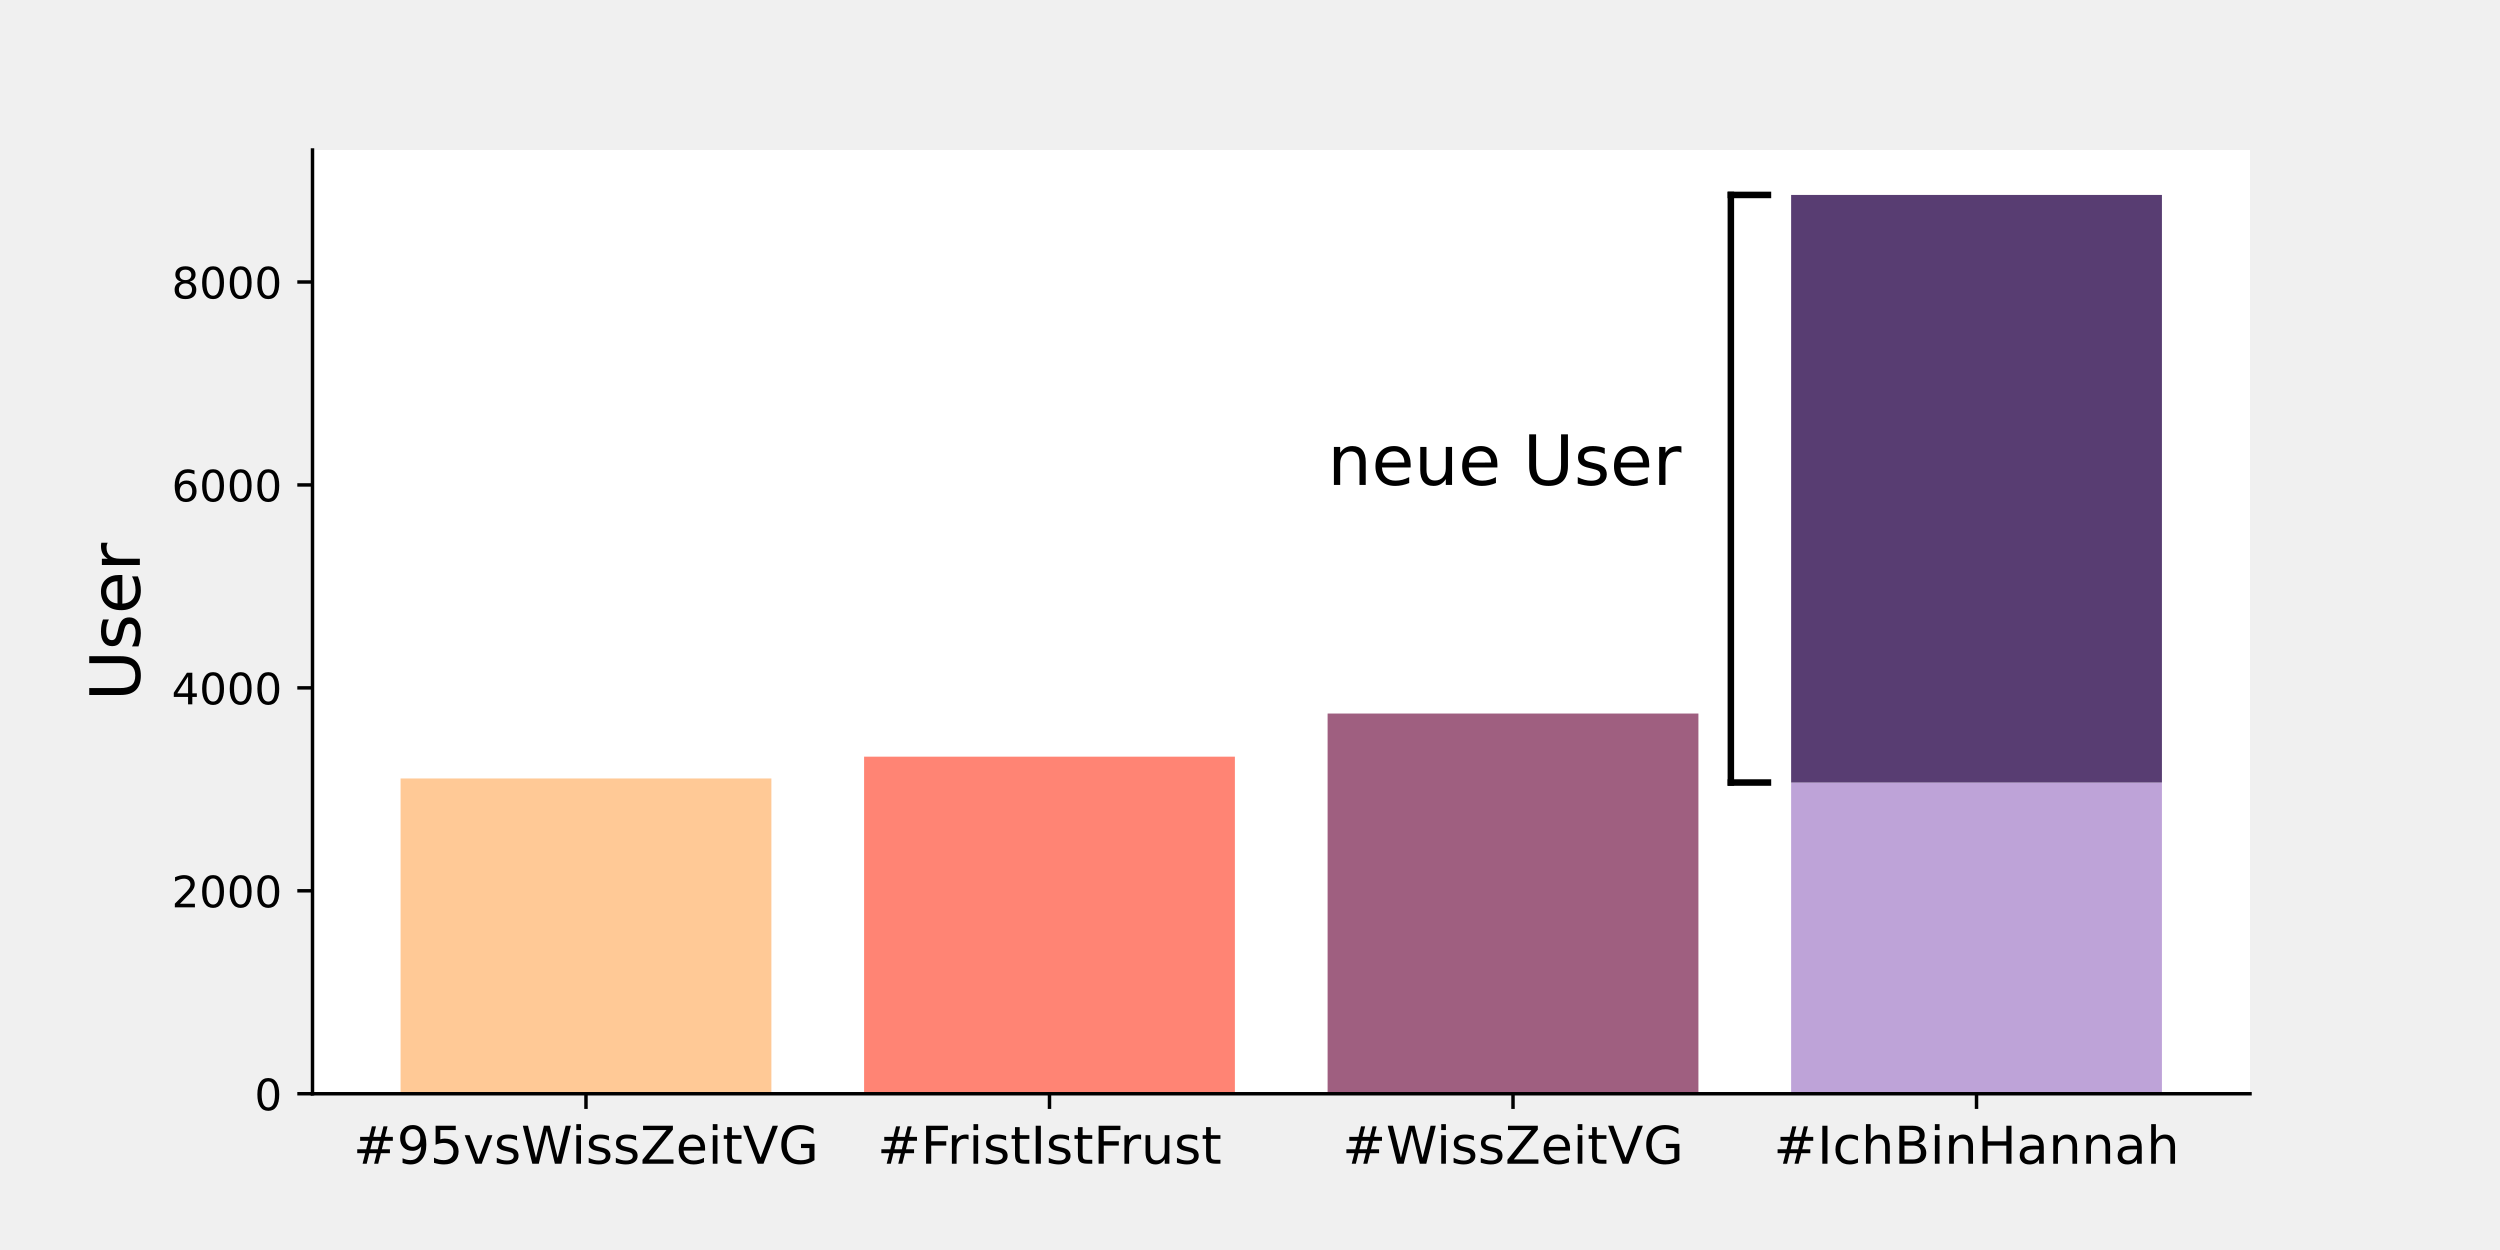
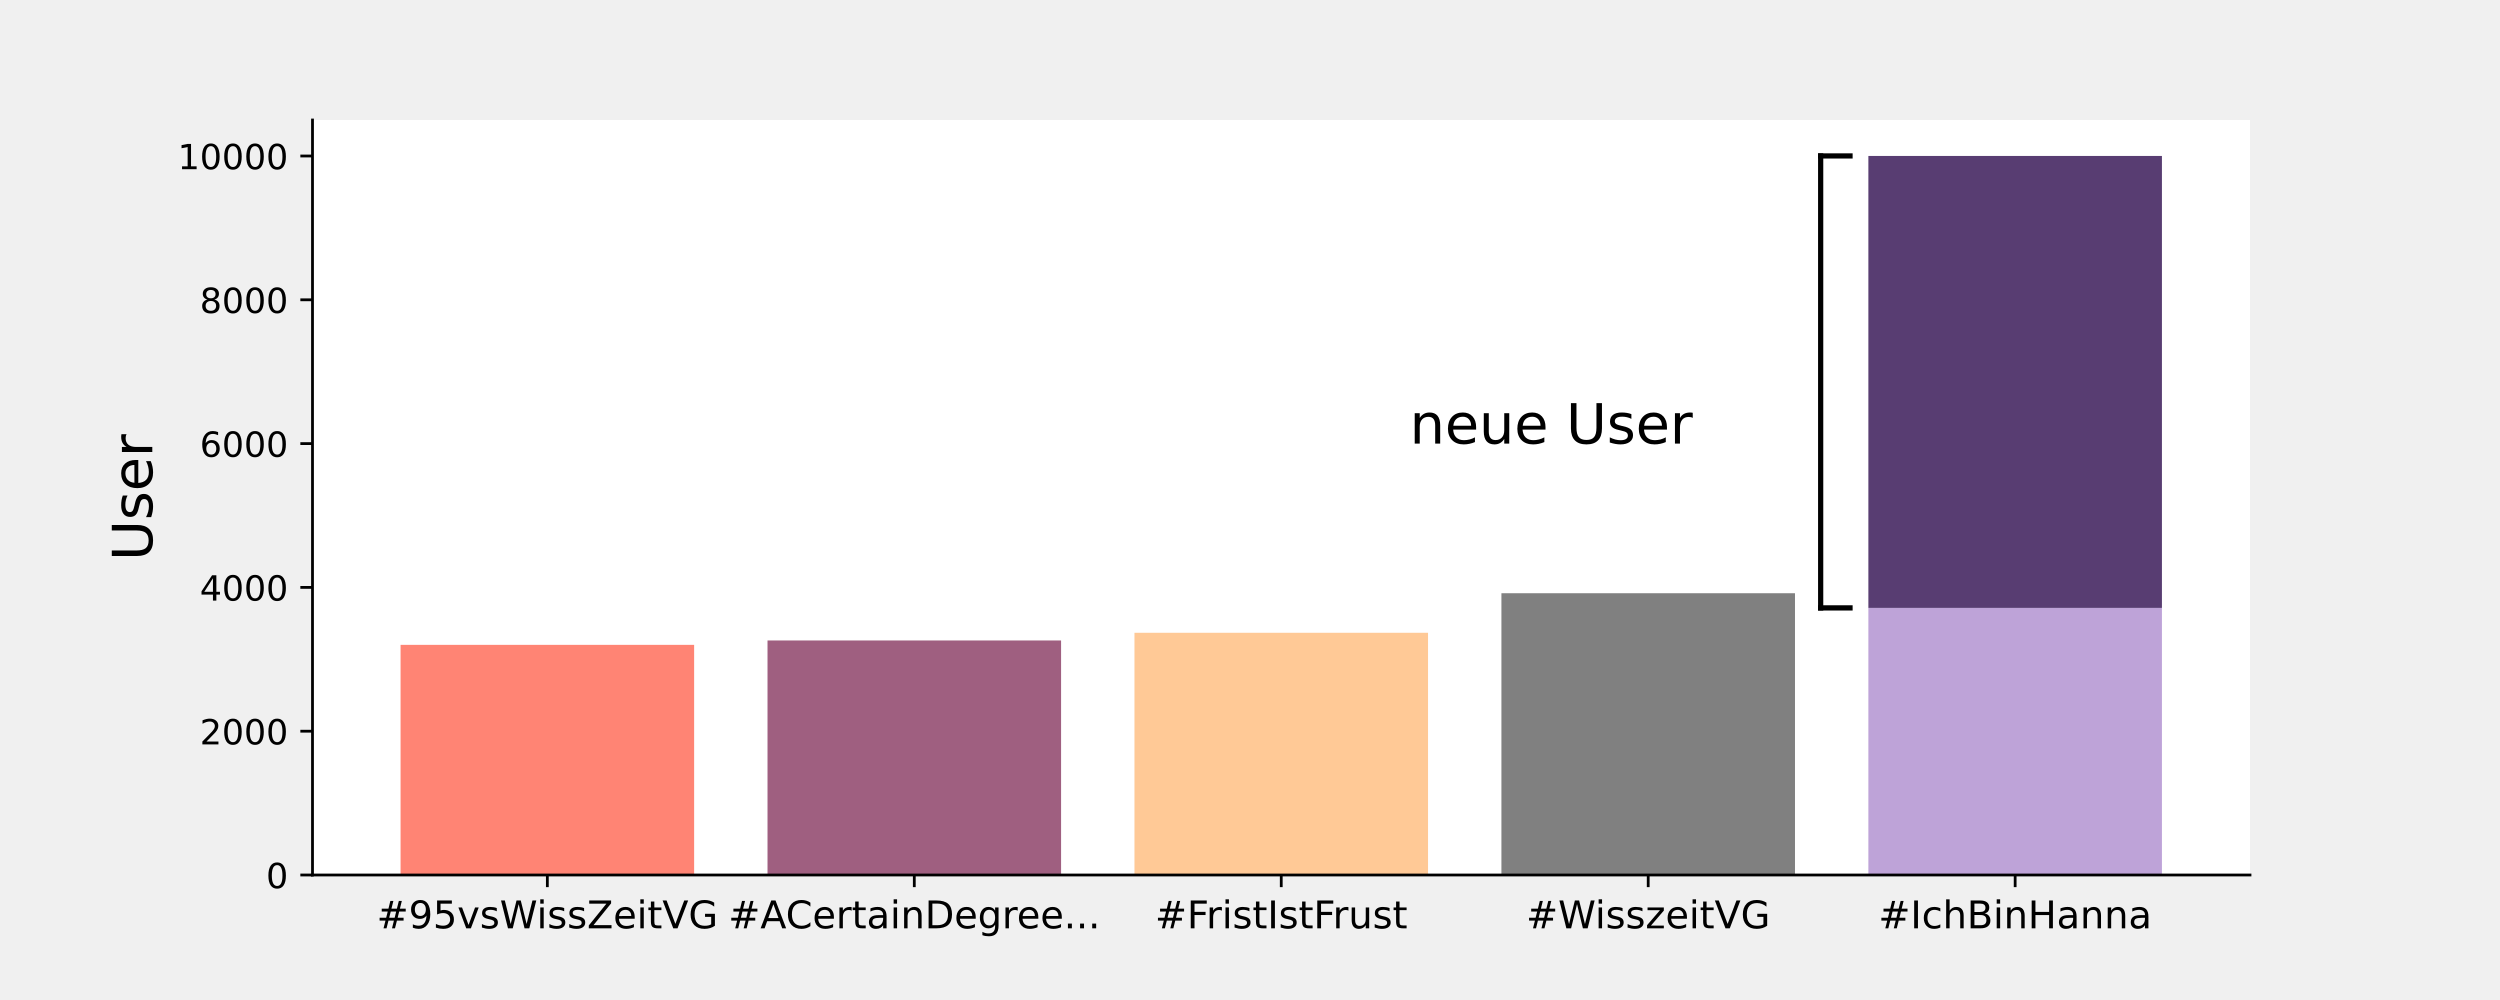
- <svg xmlns="http://www.w3.org/2000/svg" xmlns:xlink="http://www.w3.org/1999/xlink" height="288pt" version="1.1" viewBox="0 0 576 288" width="576pt">
+ <svg xmlns="http://www.w3.org/2000/svg" xmlns:xlink="http://www.w3.org/1999/xlink" height="288pt" version="1.1" viewBox="0 0 720 288" width="720pt">
  <defs>
    <style type="text/css">*{stroke-linecap:butt;stroke-linejoin:round;}</style>
  </defs>
  <g id="figure_1">
    <g id="patch_1">
-       <path d="M 0 288  L 576 288  L 576 0  L 0 0  z " style="fill:none;" />
+       <path d="M 0 288  L 720 288  L 720 0  L 0 0  z " style="fill:none;" />
    </g>
    <g id="axes_1">
      <g id="patch_2">
-         <path d="M 72 252  L 518.4 252  L 518.4 34.56  L 72 34.56  z " style="fill:#ffffff;" />
+         <path d="M 90 252  L 648 252  L 648 34.56  L 90 34.56  z " style="fill:#ffffff;" />
      </g>
      <g id="patch_3">
-         <path clip-path="url(#pfe531ba445)" d="M 92.291 252  L 177.726 252  L 177.726 252  L 92.291 252  z " style="fill:#ffc996;" />
+         <path clip-path="url(#pd48470dc8a)" d="M 115.364 252  L 199.909 252  L 199.909 252  L 115.364 252  z " style="fill:#ff8474;" />
      </g>
      <g id="patch_4">
-         <path clip-path="url(#pfe531ba445)" d="M 199.085 252  L 284.521 252  L 284.521 252  L 199.085 252  z " style="fill:#ff8474;" />
+         <path clip-path="url(#pd48470dc8a)" d="M 221.045 252  L 305.591 252  L 305.591 252  L 221.045 252  z " style="fill:#9f5f80;" />
      </g>
      <g id="patch_5">
-         <path clip-path="url(#pfe531ba445)" d="M 305.879 252  L 391.315 252  L 391.315 252  L 305.879 252  z " style="fill:#9f5f80;" />
+         <path clip-path="url(#pd48470dc8a)" d="M 326.727 252  L 411.273 252  L 411.273 252  L 326.727 252  z " style="fill:#ffc996;" />
      </g>
      <g id="patch_6">
-         <path clip-path="url(#pfe531ba445)" d="M 412.674 252  L 498.109 252  L 498.109 180.298  L 412.674 180.298  z " style="fill:#bea3d8;" />
+         <path clip-path="url(#pd48470dc8a)" d="M 432.409 252  L 516.955 252  L 516.955 252  L 432.409 252  z " style="fill:#808080;" />
      </g>
      <g id="patch_7">
-         <path clip-path="url(#pfe531ba445)" d="M 92.291 252  L 177.726 252  L 177.726 179.363  L 92.291 179.363  z " style="fill:#ffc996;" />
+         <path clip-path="url(#pd48470dc8a)" d="M 538.091 252  L 622.636 252  L 622.636 175.075  L 538.091 175.075  z " style="fill:#bea3d8;" />
      </g>
      <g id="patch_8">
-         <path clip-path="url(#pfe531ba445)" d="M 199.085 252  L 284.521 252  L 284.521 174.337  L 199.085 174.337  z " style="fill:#ff8474;" />
+         <path clip-path="url(#pd48470dc8a)" d="M 115.364 252  L 199.909 252  L 199.909 185.718  L 115.364 185.718  z " style="fill:#ff8474;" />
      </g>
      <g id="patch_9">
-         <path clip-path="url(#pfe531ba445)" d="M 305.879 252  L 391.315 252  L 391.315 164.401  L 305.879 164.401  z " style="fill:#9f5f80;" />
+         <path clip-path="url(#pd48470dc8a)" d="M 221.045 252  L 305.591 252  L 305.591 184.455  L 221.045 184.455  z " style="fill:#9f5f80;" />
      </g>
      <g id="patch_10">
-         <path clip-path="url(#pfe531ba445)" d="M 412.674 180.298  L 498.109 180.298  L 498.109 44.914  L 412.674 44.914  z " style="fill:#583d72;" />
+         <path clip-path="url(#pd48470dc8a)" d="M 326.727 252  L 411.273 252  L 411.273 182.24  L 326.727 182.24  z " style="fill:#ffc996;" />
+       </g>
+       <g id="patch_11">
+         <path clip-path="url(#pd48470dc8a)" d="M 432.409 252  L 516.955 252  L 516.955 170.851  L 432.409 170.851  z " style="fill:#808080;" />
+       </g>
+       <g id="patch_12">
+         <path clip-path="url(#pd48470dc8a)" d="M 538.091 175.075  L 622.636 175.075  L 622.636 44.914  L 538.091 44.914  z " style="fill:#583d72;" />
      </g>
      <g id="matplotlib.axis_1">
        <g id="xtick_1">
          <g id="line2d_1">
            <defs>
-               <path d="M 0 0  L 0 3.5  " id="me9c0b4d1b6" style="stroke:#000000;stroke-width:0.8;" />
+               <path d="M 0 0  L 0 3.5  " id="m99809f319a" style="stroke:#000000;stroke-width:0.8;" />
            </defs>
            <g>
-               <use style="stroke:#000000;stroke-width:0.8;" x="135.009" xlink:href="#me9c0b4d1b6" y="252" />
+               <use style="stroke:#000000;stroke-width:0.8;" x="157.636" xlink:href="#m99809f319a" y="252" />
            </g>
          </g>
          <g id="text_1">
-             <g transform="translate(81.37892 268.1181)scale(0.12 -0.12)">
+             <g transform="translate(108.4758 267.3583)scale(0.11 -0.11)">
              <defs>
                <path d="M 51.125 44  L 36.922 44  L 32.812 27.688  L 47.125 27.688  z M 43.797 71.781  L 38.719 51.516  L 52.984 51.516  L 58.109 71.781  L 65.922 71.781  L 60.891 51.516  L 76.125 51.516  L 76.125 44  L 58.984 44  L 54.984 27.688  L 70.516 27.688  L 70.516 20.219  L 53.078 20.219  L 48 0  L 40.188 0  L 45.219 20.219  L 30.906 20.219  L 25.875 0  L 18.016 0  L 23.094 20.219  L 7.719 20.219  L 7.719 27.688  L 24.906 27.688  L 29 44  L 13.281 44  L 13.281 51.516  L 30.906 51.516  L 35.891 71.781  z " id="DejaVuSans-35" />
                <path d="M 10.984 1.516  L 10.984 10.5  Q 14.703 8.734 18.5 7.812  Q 22.312 6.891 25.984 6.891  Q 35.75 6.891 40.891 13.453  Q 46.047 20.016 46.781 33.406  Q 43.953 29.203 39.594 26.953  Q 35.25 24.703 29.984 24.703  Q 19.047 24.703 12.672 31.312  Q 6.297 37.938 6.297 49.422  Q 6.297 60.641 12.938 67.422  Q 19.578 74.219 30.609 74.219  Q 43.266 74.219 49.922 64.516  Q 56.594 54.828 56.594 36.375  Q 56.594 19.141 48.406 8.859  Q 40.234 -1.422 26.422 -1.422  Q 22.703 -1.422 18.891 -0.688  Q 15.094 0.047 10.984 1.516  z M 30.609 32.422  Q 37.25 32.422 41.125 36.953  Q 45.016 41.5 45.016 49.422  Q 45.016 57.281 41.125 61.844  Q 37.25 66.406 30.609 66.406  Q 23.969 66.406 20.094 61.844  Q 16.219 57.281 16.219 49.422  Q 16.219 41.5 20.094 36.953  Q 23.969 32.422 30.609 32.422  z " id="DejaVuSans-57" />
                <path d="M 10.797 72.906  L 49.516 72.906  L 49.516 64.594  L 19.828 64.594  L 19.828 46.734  Q 21.969 47.469 24.109 47.828  Q 26.266 48.188 28.422 48.188  Q 40.625 48.188 47.75 41.5  Q 54.891 34.812 54.891 23.391  Q 54.891 11.625 47.562 5.094  Q 40.234 -1.422 26.906 -1.422  Q 22.312 -1.422 17.547 -0.641  Q 12.797 0.141 7.719 1.703  L 7.719 11.625  Q 12.109 9.234 16.797 8.062  Q 21.484 6.891 26.703 6.891  Q 35.156 6.891 40.078 11.328  Q 45.016 15.766 45.016 23.391  Q 45.016 31 40.078 35.438  Q 35.156 39.891 26.703 39.891  Q 22.75 39.891 18.812 39.016  Q 14.891 38.141 10.797 36.281  z " id="DejaVuSans-53" />
                <path d="M 2.984 54.688  L 12.5 54.688  L 29.594 8.797  L 46.688 54.688  L 56.203 54.688  L 35.688 0  L 23.484 0  z " id="DejaVuSans-118" />
                <path d="M 44.281 53.078  L 44.281 44.578  Q 40.484 46.531 36.375 47.5  Q 32.281 48.484 27.875 48.484  Q 21.188 48.484 17.844 46.438  Q 14.5 44.391 14.5 40.281  Q 14.5 37.156 16.891 35.375  Q 19.281 33.594 26.516 31.984  L 29.594 31.297  Q 39.156 29.25 43.188 25.516  Q 47.219 21.781 47.219 15.094  Q 47.219 7.469 41.188 3.016  Q 35.156 -1.422 24.609 -1.422  Q 20.219 -1.422 15.453 -0.562  Q 10.688 0.297 5.422 2  L 5.422 11.281  Q 10.406 8.688 15.234 7.391  Q 20.062 6.109 24.812 6.109  Q 31.156 6.109 34.562 8.281  Q 37.984 10.453 37.984 14.406  Q 37.984 18.062 35.516 20.016  Q 33.062 21.969 24.703 23.781  L 21.578 24.516  Q 13.234 26.266 9.516 29.906  Q 5.812 33.547 5.812 39.891  Q 5.812 47.609 11.281 51.797  Q 16.75 56 26.812 56  Q 31.781 56 36.172 55.266  Q 40.578 54.547 44.281 53.078  z " id="DejaVuSans-115" />
                <path d="M 3.328 72.906  L 13.281 72.906  L 28.609 11.281  L 43.891 72.906  L 54.984 72.906  L 70.312 11.281  L 85.594 72.906  L 95.609 72.906  L 77.297 0  L 64.891 0  L 49.516 63.281  L 33.984 0  L 21.578 0  z " id="DejaVuSans-87" />
                <path d="M 9.422 54.688  L 18.406 54.688  L 18.406 0  L 9.422 0  z M 9.422 75.984  L 18.406 75.984  L 18.406 64.594  L 9.422 64.594  z " id="DejaVuSans-105" />
                <path d="M 5.609 72.906  L 62.891 72.906  L 62.891 65.375  L 16.797 8.297  L 64.016 8.297  L 64.016 0  L 4.5 0  L 4.5 7.516  L 50.594 64.594  L 5.609 64.594  z " id="DejaVuSans-90" />
                <path d="M 56.203 29.594  L 56.203 25.203  L 14.891 25.203  Q 15.484 15.922 20.484 11.062  Q 25.484 6.203 34.422 6.203  Q 39.594 6.203 44.453 7.469  Q 49.312 8.734 54.109 11.281  L 54.109 2.781  Q 49.266 0.734 44.188 -0.344  Q 39.109 -1.422 33.891 -1.422  Q 20.797 -1.422 13.156 6.188  Q 5.516 13.812 5.516 26.812  Q 5.516 40.234 12.766 48.109  Q 20.016 56 32.328 56  Q 43.359 56 49.781 48.891  Q 56.203 41.797 56.203 29.594  z M 47.219 32.234  Q 47.125 39.594 43.094 43.984  Q 39.062 48.391 32.422 48.391  Q 24.906 48.391 20.391 44.141  Q 15.875 39.891 15.188 32.172  z " id="DejaVuSans-101" />
                <path d="M 18.312 70.219  L 18.312 54.688  L 36.812 54.688  L 36.812 47.703  L 18.312 47.703  L 18.312 18.016  Q 18.312 11.328 20.141 9.422  Q 21.969 7.516 27.594 7.516  L 36.812 7.516  L 36.812 0  L 27.594 0  Q 17.188 0 13.234 3.875  Q 9.281 7.766 9.281 18.016  L 9.281 47.703  L 2.688 47.703  L 2.688 54.688  L 9.281 54.688  L 9.281 70.219  z " id="DejaVuSans-116" />
                <path d="M 28.609 0  L 0.781 72.906  L 11.078 72.906  L 34.188 11.531  L 57.328 72.906  L 67.578 72.906  L 39.797 0  z " id="DejaVuSans-86" />
                <path d="M 59.516 10.406  L 59.516 29.984  L 43.406 29.984  L 43.406 38.094  L 69.281 38.094  L 69.281 6.781  Q 63.578 2.734 56.688 0.656  Q 49.812 -1.422 42 -1.422  Q 24.906 -1.422 15.25 8.562  Q 5.609 18.562 5.609 36.375  Q 5.609 54.25 15.25 64.234  Q 24.906 74.219 42 74.219  Q 49.125 74.219 55.547 72.453  Q 61.969 70.703 67.391 67.281  L 67.391 56.781  Q 61.922 61.422 55.766 63.766  Q 49.609 66.109 42.828 66.109  Q 29.438 66.109 22.719 58.641  Q 16.016 51.172 16.016 36.375  Q 16.016 21.625 22.719 14.156  Q 29.438 6.688 42.828 6.688  Q 48.047 6.688 52.141 7.594  Q 56.25 8.5 59.516 10.406  z " id="DejaVuSans-71" />
              </defs>
              <use xlink:href="#DejaVuSans-35" />
              <use x="83.789" xlink:href="#DejaVuSans-57" />
              <use x="147.412" xlink:href="#DejaVuSans-53" />
              <use x="211.035" xlink:href="#DejaVuSans-118" />
              <use x="270.215" xlink:href="#DejaVuSans-115" />
              <use x="322.314" xlink:href="#DejaVuSans-87" />
              <use x="418.941" xlink:href="#DejaVuSans-105" />
              <use x="446.725" xlink:href="#DejaVuSans-115" />
              <use x="498.824" xlink:href="#DejaVuSans-115" />
              <use x="550.924" xlink:href="#DejaVuSans-90" />
              <use x="619.43" xlink:href="#DejaVuSans-101" />
              <use x="680.953" xlink:href="#DejaVuSans-105" />
              <use x="708.736" xlink:href="#DejaVuSans-116" />
              <use x="747.945" xlink:href="#DejaVuSans-86" />
              <use x="816.354" xlink:href="#DejaVuSans-71" />
            </g>
          </g>
        </g>
        <g id="xtick_2">
          <g id="line2d_2">
            <g>
-               <use style="stroke:#000000;stroke-width:0.8;" x="241.803" xlink:href="#me9c0b4d1b6" y="252" />
+               <use style="stroke:#000000;stroke-width:0.8;" x="263.318" xlink:href="#m99809f319a" y="252" />
            </g>
          </g>
          <g id="text_2">
-             <g transform="translate(202.1372 268.1181)scale(0.12 -0.12)">
+             <g transform="translate(209.7568 267.3583)scale(0.11 -0.11)">
+               <defs>
+                 <path d="M 34.188 63.188  L 20.797 26.906  L 47.609 26.906  z M 28.609 72.906  L 39.797 72.906  L 67.578 0  L 57.328 0  L 50.688 18.703  L 17.828 18.703  L 11.188 0  L 0.781 0  z " id="DejaVuSans-65" />
+                 <path d="M 64.406 67.281  L 64.406 56.891  Q 59.422 61.531 53.781 63.812  Q 48.141 66.109 41.797 66.109  Q 29.297 66.109 22.656 58.469  Q 16.016 50.828 16.016 36.375  Q 16.016 21.969 22.656 14.328  Q 29.297 6.688 41.797 6.688  Q 48.141 6.688 53.781 8.984  Q 59.422 11.281 64.406 15.922  L 64.406 5.609  Q 59.234 2.094 53.438 0.328  Q 47.656 -1.422 41.219 -1.422  Q 24.656 -1.422 15.125 8.703  Q 5.609 18.844 5.609 36.375  Q 5.609 53.953 15.125 64.078  Q 24.656 74.219 41.219 74.219  Q 47.75 74.219 53.531 72.484  Q 59.328 70.75 64.406 67.281  z " id="DejaVuSans-67" />
+                 <path d="M 41.109 46.297  Q 39.594 47.172 37.812 47.578  Q 36.031 48 33.891 48  Q 26.266 48 22.188 43.047  Q 18.109 38.094 18.109 28.812  L 18.109 0  L 9.078 0  L 9.078 54.688  L 18.109 54.688  L 18.109 46.188  Q 20.953 51.172 25.484 53.578  Q 30.031 56 36.531 56  Q 37.453 56 38.578 55.875  Q 39.703 55.766 41.062 55.516  z " id="DejaVuSans-114" />
+                 <path d="M 34.281 27.484  Q 23.391 27.484 19.188 25  Q 14.984 22.516 14.984 16.5  Q 14.984 11.719 18.141 8.906  Q 21.297 6.109 26.703 6.109  Q 34.188 6.109 38.703 11.406  Q 43.219 16.703 43.219 25.484  L 43.219 27.484  z M 52.203 31.203  L 52.203 0  L 43.219 0  L 43.219 8.297  Q 40.141 3.328 35.547 0.953  Q 30.953 -1.422 24.312 -1.422  Q 15.922 -1.422 10.953 3.297  Q 6 8.016 6 15.922  Q 6 25.141 12.172 29.828  Q 18.359 34.516 30.609 34.516  L 43.219 34.516  L 43.219 35.406  Q 43.219 41.609 39.141 45  Q 35.062 48.391 27.688 48.391  Q 23 48.391 18.547 47.266  Q 14.109 46.141 10.016 43.891  L 10.016 52.203  Q 14.938 54.109 19.578 55.047  Q 24.219 56 28.609 56  Q 40.484 56 46.344 49.844  Q 52.203 43.703 52.203 31.203  z " id="DejaVuSans-97" />
+                 <path d="M 54.891 33.016  L 54.891 0  L 45.906 0  L 45.906 32.719  Q 45.906 40.484 42.875 44.328  Q 39.844 48.188 33.797 48.188  Q 26.516 48.188 22.312 43.547  Q 18.109 38.922 18.109 30.906  L 18.109 0  L 9.078 0  L 9.078 54.688  L 18.109 54.688  L 18.109 46.188  Q 21.344 51.125 25.703 53.562  Q 30.078 56 35.797 56  Q 45.219 56 50.047 50.172  Q 54.891 44.344 54.891 33.016  z " id="DejaVuSans-110" />
+                 <path d="M 19.672 64.797  L 19.672 8.109  L 31.594 8.109  Q 46.688 8.109 53.688 14.938  Q 60.688 21.781 60.688 36.531  Q 60.688 51.172 53.688 57.984  Q 46.688 64.797 31.594 64.797  z M 9.812 72.906  L 30.078 72.906  Q 51.266 72.906 61.172 64.094  Q 71.094 55.281 71.094 36.531  Q 71.094 17.672 61.125 8.828  Q 51.172 0 30.078 0  L 9.812 0  z " id="DejaVuSans-68" />
+                 <path d="M 45.406 27.984  Q 45.406 37.75 41.375 43.109  Q 37.359 48.484 30.078 48.484  Q 22.859 48.484 18.828 43.109  Q 14.797 37.75 14.797 27.984  Q 14.797 18.266 18.828 12.891  Q 22.859 7.516 30.078 7.516  Q 37.359 7.516 41.375 12.891  Q 45.406 18.266 45.406 27.984  z M 54.391 6.781  Q 54.391 -7.172 48.188 -13.984  Q 42 -20.797 29.203 -20.797  Q 24.469 -20.797 20.266 -20.094  Q 16.062 -19.391 12.109 -17.922  L 12.109 -9.188  Q 16.062 -11.328 19.922 -12.344  Q 23.781 -13.375 27.781 -13.375  Q 36.625 -13.375 41.016 -8.766  Q 45.406 -4.156 45.406 5.172  L 45.406 9.625  Q 42.625 4.781 38.281 2.391  Q 33.938 0 27.875 0  Q 17.828 0 11.672 7.656  Q 5.516 15.328 5.516 27.984  Q 5.516 40.672 11.672 48.328  Q 17.828 56 27.875 56  Q 33.938 56 38.281 53.609  Q 42.625 51.219 45.406 46.391  L 45.406 54.688  L 54.391 54.688  z " id="DejaVuSans-103" />
+                 <path d="M 10.688 12.406  L 21 12.406  L 21 0  L 10.688 0  z " id="DejaVuSans-46" />
+               </defs>
+               <use xlink:href="#DejaVuSans-35" />
+               <use x="83.789" xlink:href="#DejaVuSans-65" />
+               <use x="150.447" xlink:href="#DejaVuSans-67" />
+               <use x="220.271" xlink:href="#DejaVuSans-101" />
+               <use x="281.795" xlink:href="#DejaVuSans-114" />
+               <use x="322.908" xlink:href="#DejaVuSans-116" />
+               <use x="362.117" xlink:href="#DejaVuSans-97" />
+               <use x="423.396" xlink:href="#DejaVuSans-105" />
+               <use x="451.18" xlink:href="#DejaVuSans-110" />
+               <use x="514.559" xlink:href="#DejaVuSans-68" />
+               <use x="591.561" xlink:href="#DejaVuSans-101" />
+               <use x="653.084" xlink:href="#DejaVuSans-103" />
+               <use x="716.561" xlink:href="#DejaVuSans-114" />
+               <use x="755.424" xlink:href="#DejaVuSans-101" />
+               <use x="816.947" xlink:href="#DejaVuSans-101" />
+               <use x="878.471" xlink:href="#DejaVuSans-46" />
+               <use x="910.258" xlink:href="#DejaVuSans-46" />
+               <use x="942.045" xlink:href="#DejaVuSans-46" />
+             </g>
+           </g>
+         </g>
+         <g id="xtick_3">
+           <g id="line2d_3">
+             <g>
+               <use style="stroke:#000000;stroke-width:0.8;" x="369" xlink:href="#m99809f319a" y="252" />
+             </g>
+           </g>
+           <g id="text_3">
+             <g transform="translate(332.6398 267.3583)scale(0.11 -0.11)">
              <defs>
                <path d="M 9.812 72.906  L 51.703 72.906  L 51.703 64.594  L 19.672 64.594  L 19.672 43.109  L 48.578 43.109  L 48.578 34.812  L 19.672 34.812  L 19.672 0  L 9.812 0  z " id="DejaVuSans-70" />
-                 <path d="M 41.109 46.297  Q 39.594 47.172 37.812 47.578  Q 36.031 48 33.891 48  Q 26.266 48 22.188 43.047  Q 18.109 38.094 18.109 28.812  L 18.109 0  L 9.078 0  L 9.078 54.688  L 18.109 54.688  L 18.109 46.188  Q 20.953 51.172 25.484 53.578  Q 30.031 56 36.531 56  Q 37.453 56 38.578 55.875  Q 39.703 55.766 41.062 55.516  z " id="DejaVuSans-114" />
                <path d="M 9.812 72.906  L 19.672 72.906  L 19.672 0  L 9.812 0  z " id="DejaVuSans-73" />
                <path d="M 8.5 21.578  L 8.5 54.688  L 17.484 54.688  L 17.484 21.922  Q 17.484 14.156 20.5 10.266  Q 23.531 6.391 29.594 6.391  Q 36.859 6.391 41.078 11.031  Q 45.312 15.672 45.312 23.688  L 45.312 54.688  L 54.297 54.688  L 54.297 0  L 45.312 0  L 45.312 8.406  Q 42.047 3.422 37.719 1  Q 33.406 -1.422 27.688 -1.422  Q 18.266 -1.422 13.375 4.438  Q 8.5 10.297 8.5 21.578  z M 31.109 56  z " id="DejaVuSans-117" />
              </defs>
              <use xlink:href="#DejaVuSans-35" />
              <use x="83.789" xlink:href="#DejaVuSans-70" />
              <use x="134.059" xlink:href="#DejaVuSans-114" />
              <use x="175.172" xlink:href="#DejaVuSans-105" />
              <use x="202.955" xlink:href="#DejaVuSans-115" />
              <use x="255.055" xlink:href="#DejaVuSans-116" />
              <use x="294.264" xlink:href="#DejaVuSans-73" />
              <use x="323.756" xlink:href="#DejaVuSans-115" />
              <use x="375.855" xlink:href="#DejaVuSans-116" />
              <use x="415.064" xlink:href="#DejaVuSans-70" />
              <use x="465.334" xlink:href="#DejaVuSans-114" />
              <use x="506.447" xlink:href="#DejaVuSans-117" />
              <use x="569.826" xlink:href="#DejaVuSans-115" />
              <use x="621.926" xlink:href="#DejaVuSans-116" />
            </g>
          </g>
        </g>
-         <g id="xtick_3">
-           <g id="line2d_3">
-             <g>
-               <use style="stroke:#000000;stroke-width:0.8;" x="348.597" xlink:href="#me9c0b4d1b6" y="252" />
-             </g>
-           </g>
-           <g id="text_3">
-             <g transform="translate(309.2793 268.1181)scale(0.12 -0.12)">
+         <g id="xtick_4">
+           <g id="line2d_4">
+             <g>
+               <use style="stroke:#000000;stroke-width:0.8;" x="474.682" xlink:href="#m99809f319a" y="252" />
+             </g>
+           </g>
+           <g id="text_4">
+             <g transform="translate(439.5213 267.3583)scale(0.11 -0.11)">
+               <defs>
+                 <path d="M 5.516 54.688  L 48.188 54.688  L 48.188 46.484  L 14.406 7.172  L 48.188 7.172  L 48.188 0  L 4.297 0  L 4.297 8.203  L 38.094 47.516  L 5.516 47.516  z " id="DejaVuSans-122" />
+               </defs>
              <use xlink:href="#DejaVuSans-35" />
              <use x="83.789" xlink:href="#DejaVuSans-87" />
              <use x="180.416" xlink:href="#DejaVuSans-105" />
              <use x="208.199" xlink:href="#DejaVuSans-115" />
              <use x="260.299" xlink:href="#DejaVuSans-115" />
-               <use x="312.398" xlink:href="#DejaVuSans-90" />
-               <use x="380.904" xlink:href="#DejaVuSans-101" />
-               <use x="442.428" xlink:href="#DejaVuSans-105" />
-               <use x="470.211" xlink:href="#DejaVuSans-116" />
-               <use x="509.42" xlink:href="#DejaVuSans-86" />
-               <use x="577.828" xlink:href="#DejaVuSans-71" />
-             </g>
-           </g>
-         </g>
-         <g id="xtick_4">
-           <g id="line2d_4">
-             <g>
-               <use style="stroke:#000000;stroke-width:0.8;" x="455.391" xlink:href="#me9c0b4d1b6" y="252" />
-             </g>
-           </g>
-           <g id="text_4">
-             <g transform="translate(408.6326 268.1181)scale(0.12 -0.12)">
+               <use x="312.398" xlink:href="#DejaVuSans-122" />
+               <use x="364.889" xlink:href="#DejaVuSans-101" />
+               <use x="426.412" xlink:href="#DejaVuSans-105" />
+               <use x="454.195" xlink:href="#DejaVuSans-116" />
+               <use x="493.404" xlink:href="#DejaVuSans-86" />
+               <use x="561.812" xlink:href="#DejaVuSans-71" />
+             </g>
+           </g>
+         </g>
+         <g id="xtick_5">
+           <g id="line2d_5">
+             <g>
+               <use style="stroke:#000000;stroke-width:0.8;" x="580.364" xlink:href="#m99809f319a" y="252" />
+             </g>
+           </g>
+           <g id="text_5">
+             <g transform="translate(540.9871 267.3583)scale(0.11 -0.11)">
              <defs>
                <path d="M 48.781 52.594  L 48.781 44.188  Q 44.969 46.297 41.141 47.344  Q 37.312 48.391 33.406 48.391  Q 24.656 48.391 19.812 42.844  Q 14.984 37.312 14.984 27.297  Q 14.984 17.281 19.812 11.734  Q 24.656 6.203 33.406 6.203  Q 37.312 6.203 41.141 7.25  Q 44.969 8.297 48.781 10.406  L 48.781 2.094  Q 45.016 0.344 40.984 -0.531  Q 36.969 -1.422 32.422 -1.422  Q 20.062 -1.422 12.781 6.344  Q 5.516 14.109 5.516 27.297  Q 5.516 40.672 12.859 48.328  Q 20.219 56 33.016 56  Q 37.156 56 41.109 55.141  Q 45.062 54.297 48.781 52.594  z " id="DejaVuSans-99" />
                <path d="M 54.891 33.016  L 54.891 0  L 45.906 0  L 45.906 32.719  Q 45.906 40.484 42.875 44.328  Q 39.844 48.188 33.797 48.188  Q 26.516 48.188 22.312 43.547  Q 18.109 38.922 18.109 30.906  L 18.109 0  L 9.078 0  L 9.078 75.984  L 18.109 75.984  L 18.109 46.188  Q 21.344 51.125 25.703 53.562  Q 30.078 56 35.797 56  Q 45.219 56 50.047 50.172  Q 54.891 44.344 54.891 33.016  z " id="DejaVuSans-104" />
                <path d="M 19.672 34.812  L 19.672 8.109  L 35.5 8.109  Q 43.453 8.109 47.281 11.406  Q 51.125 14.703 51.125 21.484  Q 51.125 28.328 47.281 31.562  Q 43.453 34.812 35.5 34.812  z M 19.672 64.797  L 19.672 42.828  L 34.281 42.828  Q 41.5 42.828 45.031 45.531  Q 48.578 48.25 48.578 53.812  Q 48.578 59.328 45.031 62.062  Q 41.5 64.797 34.281 64.797  z M 9.812 72.906  L 35.016 72.906  Q 46.297 72.906 52.391 68.219  Q 58.5 63.531 58.5 54.891  Q 58.5 48.188 55.375 44.234  Q 52.25 40.281 46.188 39.312  Q 53.469 37.75 57.5 32.781  Q 61.531 27.828 61.531 20.406  Q 61.531 10.641 54.891 5.312  Q 48.25 0 35.984 0  L 9.812 0  z " id="DejaVuSans-66" />
-                 <path d="M 54.891 33.016  L 54.891 0  L 45.906 0  L 45.906 32.719  Q 45.906 40.484 42.875 44.328  Q 39.844 48.188 33.797 48.188  Q 26.516 48.188 22.312 43.547  Q 18.109 38.922 18.109 30.906  L 18.109 0  L 9.078 0  L 9.078 54.688  L 18.109 54.688  L 18.109 46.188  Q 21.344 51.125 25.703 53.562  Q 30.078 56 35.797 56  Q 45.219 56 50.047 50.172  Q 54.891 44.344 54.891 33.016  z " id="DejaVuSans-110" />
                <path d="M 9.812 72.906  L 19.672 72.906  L 19.672 43.016  L 55.516 43.016  L 55.516 72.906  L 65.375 72.906  L 65.375 0  L 55.516 0  L 55.516 34.719  L 19.672 34.719  L 19.672 0  L 9.812 0  z " id="DejaVuSans-72" />
-                 <path d="M 34.281 27.484  Q 23.391 27.484 19.188 25  Q 14.984 22.516 14.984 16.5  Q 14.984 11.719 18.141 8.906  Q 21.297 6.109 26.703 6.109  Q 34.188 6.109 38.703 11.406  Q 43.219 16.703 43.219 25.484  L 43.219 27.484  z M 52.203 31.203  L 52.203 0  L 43.219 0  L 43.219 8.297  Q 40.141 3.328 35.547 0.953  Q 30.953 -1.422 24.312 -1.422  Q 15.922 -1.422 10.953 3.297  Q 6 8.016 6 15.922  Q 6 25.141 12.172 29.828  Q 18.359 34.516 30.609 34.516  L 43.219 34.516  L 43.219 35.406  Q 43.219 41.609 39.141 45  Q 35.062 48.391 27.688 48.391  Q 23 48.391 18.547 47.266  Q 14.109 46.141 10.016 43.891  L 10.016 52.203  Q 14.938 54.109 19.578 55.047  Q 24.219 56 28.609 56  Q 40.484 56 46.344 49.844  Q 52.203 43.703 52.203 31.203  z " id="DejaVuSans-97" />
              </defs>
              <use xlink:href="#DejaVuSans-35" />
              <use x="83.789" xlink:href="#DejaVuSans-73" />
              <use x="113.281" xlink:href="#DejaVuSans-99" />
              <use x="168.262" xlink:href="#DejaVuSans-104" />
              <use x="231.641" xlink:href="#DejaVuSans-66" />
              <use x="300.244" xlink:href="#DejaVuSans-105" />
              <use x="328.027" xlink:href="#DejaVuSans-110" />
              <use x="391.406" xlink:href="#DejaVuSans-72" />
              <use x="466.602" xlink:href="#DejaVuSans-97" />
              <use x="527.881" xlink:href="#DejaVuSans-110" />
              <use x="591.26" xlink:href="#DejaVuSans-110" />
              <use x="654.639" xlink:href="#DejaVuSans-97" />
-               <use x="715.918" xlink:href="#DejaVuSans-104" />
            </g>
          </g>
        </g>
      </g>
      <g id="matplotlib.axis_2">
        <g id="ytick_1">
-           <g id="line2d_5">
+           <g id="line2d_6">
            <defs>
-               <path d="M 0 0  L -3.5 0  " id="m10ccaf2130" style="stroke:#000000;stroke-width:0.8;" />
+               <path d="M 0 0  L -3.5 0  " id="mdc70ea72ce" style="stroke:#000000;stroke-width:0.8;" />
            </defs>
            <g>
-               <use style="stroke:#000000;stroke-width:0.8;" x="72" xlink:href="#m10ccaf2130" y="252" />
-             </g>
-           </g>
-           <g id="text_5">
-             <g transform="translate(58.6375 255.7992)scale(0.1 -0.1)">
+               <use style="stroke:#000000;stroke-width:0.8;" x="90" xlink:href="#mdc70ea72ce" y="252" />
+             </g>
+           </g>
+           <g id="text_6">
+             <g transform="translate(76.6375 255.7992)scale(0.1 -0.1)">
              <defs>
                <path d="M 31.781 66.406  Q 24.172 66.406 20.328 58.906  Q 16.5 51.422 16.5 36.375  Q 16.5 21.391 20.328 13.891  Q 24.172 6.391 31.781 6.391  Q 39.453 6.391 43.281 13.891  Q 47.125 21.391 47.125 36.375  Q 47.125 51.422 43.281 58.906  Q 39.453 66.406 31.781 66.406  z M 31.781 74.219  Q 44.047 74.219 50.516 64.516  Q 56.984 54.828 56.984 36.375  Q 56.984 17.969 50.516 8.266  Q 44.047 -1.422 31.781 -1.422  Q 19.531 -1.422 13.062 8.266  Q 6.594 17.969 6.594 36.375  Q 6.594 54.828 13.062 64.516  Q 19.531 74.219 31.781 74.219  z " id="DejaVuSans-48" />
              </defs>
              <use xlink:href="#DejaVuSans-48" />
            </g>
          </g>
        </g>
        <g id="ytick_2">
-           <g id="line2d_6">
-             <g>
-               <use style="stroke:#000000;stroke-width:0.8;" x="72" xlink:href="#m10ccaf2130" y="205.243" />
-             </g>
-           </g>
-           <g id="text_6">
-             <g transform="translate(39.55 209.0425)scale(0.1 -0.1)">
+           <g id="line2d_7">
+             <g>
+               <use style="stroke:#000000;stroke-width:0.8;" x="90" xlink:href="#mdc70ea72ce" y="210.587" />
+             </g>
+           </g>
+           <g id="text_7">
+             <g transform="translate(57.55 214.3862)scale(0.1 -0.1)">
              <defs>
                <path d="M 19.188 8.297  L 53.609 8.297  L 53.609 0  L 7.328 0  L 7.328 8.297  Q 12.938 14.109 22.625 23.891  Q 32.328 33.688 34.812 36.531  Q 39.547 41.844 41.422 45.531  Q 43.312 49.219 43.312 52.781  Q 43.312 58.594 39.234 62.25  Q 35.156 65.922 28.609 65.922  Q 23.969 65.922 18.812 64.312  Q 13.672 62.703 7.812 59.422  L 7.812 69.391  Q 13.766 71.781 18.938 73  Q 24.125 74.219 28.422 74.219  Q 39.75 74.219 46.484 68.547  Q 53.219 62.891 53.219 53.422  Q 53.219 48.922 51.531 44.891  Q 49.859 40.875 45.406 35.406  Q 44.188 33.984 37.641 27.219  Q 31.109 20.453 19.188 8.297  z " id="DejaVuSans-50" />
              </defs>
              <use xlink:href="#DejaVuSans-50" />
              <use x="63.623" xlink:href="#DejaVuSans-48" />
              <use x="127.246" xlink:href="#DejaVuSans-48" />
              <use x="190.869" xlink:href="#DejaVuSans-48" />
            </g>
          </g>
        </g>
        <g id="ytick_3">
-           <g id="line2d_7">
-             <g>
-               <use style="stroke:#000000;stroke-width:0.8;" x="72" xlink:href="#m10ccaf2130" y="158.486" />
-             </g>
-           </g>
-           <g id="text_7">
-             <g transform="translate(39.55 162.2857)scale(0.1 -0.1)">
+           <g id="line2d_8">
+             <g>
+               <use style="stroke:#000000;stroke-width:0.8;" x="90" xlink:href="#mdc70ea72ce" y="169.174" />
+             </g>
+           </g>
+           <g id="text_8">
+             <g transform="translate(57.55 172.9732)scale(0.1 -0.1)">
              <defs>
                <path d="M 37.797 64.312  L 12.891 25.391  L 37.797 25.391  z M 35.203 72.906  L 47.609 72.906  L 47.609 25.391  L 58.016 25.391  L 58.016 17.188  L 47.609 17.188  L 47.609 0  L 37.797 0  L 37.797 17.188  L 4.891 17.188  L 4.891 26.703  z " id="DejaVuSans-52" />
              </defs>
              <use xlink:href="#DejaVuSans-52" />
              <use x="63.623" xlink:href="#DejaVuSans-48" />
              <use x="127.246" xlink:href="#DejaVuSans-48" />
              <use x="190.869" xlink:href="#DejaVuSans-48" />
            </g>
          </g>
        </g>
        <g id="ytick_4">
-           <g id="line2d_8">
-             <g>
-               <use style="stroke:#000000;stroke-width:0.8;" x="72" xlink:href="#m10ccaf2130" y="111.73" />
-             </g>
-           </g>
-           <g id="text_8">
-             <g transform="translate(39.55 115.5289)scale(0.1 -0.1)">
+           <g id="line2d_9">
+             <g>
+               <use style="stroke:#000000;stroke-width:0.8;" x="90" xlink:href="#mdc70ea72ce" y="127.761" />
+             </g>
+           </g>
+           <g id="text_9">
+             <g transform="translate(57.55 131.5602)scale(0.1 -0.1)">
              <defs>
                <path d="M 33.016 40.375  Q 26.375 40.375 22.484 35.828  Q 18.609 31.297 18.609 23.391  Q 18.609 15.531 22.484 10.953  Q 26.375 6.391 33.016 6.391  Q 39.656 6.391 43.531 10.953  Q 47.406 15.531 47.406 23.391  Q 47.406 31.297 43.531 35.828  Q 39.656 40.375 33.016 40.375  z M 52.594 71.297  L 52.594 62.312  Q 48.875 64.062 45.094 64.984  Q 41.312 65.922 37.594 65.922  Q 27.828 65.922 22.672 59.328  Q 17.531 52.734 16.797 39.406  Q 19.672 43.656 24.016 45.922  Q 28.375 48.188 33.594 48.188  Q 44.578 48.188 50.953 41.516  Q 57.328 34.859 57.328 23.391  Q 57.328 12.156 50.688 5.359  Q 44.047 -1.422 33.016 -1.422  Q 20.359 -1.422 13.672 8.266  Q 6.984 17.969 6.984 36.375  Q 6.984 53.656 15.188 63.938  Q 23.391 74.219 37.203 74.219  Q 40.922 74.219 44.703 73.484  Q 48.484 72.75 52.594 71.297  z " id="DejaVuSans-54" />
              </defs>
              <use xlink:href="#DejaVuSans-54" />
              <use x="63.623" xlink:href="#DejaVuSans-48" />
              <use x="127.246" xlink:href="#DejaVuSans-48" />
              <use x="190.869" xlink:href="#DejaVuSans-48" />
            </g>
          </g>
        </g>
        <g id="ytick_5">
-           <g id="line2d_9">
-             <g>
-               <use style="stroke:#000000;stroke-width:0.8;" x="72" xlink:href="#m10ccaf2130" y="64.973" />
-             </g>
-           </g>
-           <g id="text_9">
-             <g transform="translate(39.55 68.77216)scale(0.1 -0.1)">
+           <g id="line2d_10">
+             <g>
+               <use style="stroke:#000000;stroke-width:0.8;" x="90" xlink:href="#mdc70ea72ce" y="86.348" />
+             </g>
+           </g>
+           <g id="text_10">
+             <g transform="translate(57.55 90.14721)scale(0.1 -0.1)">
              <defs>
                <path d="M 31.781 34.625  Q 24.75 34.625 20.719 30.859  Q 16.703 27.094 16.703 20.516  Q 16.703 13.922 20.719 10.156  Q 24.75 6.391 31.781 6.391  Q 38.812 6.391 42.859 10.172  Q 46.922 13.969 46.922 20.516  Q 46.922 27.094 42.891 30.859  Q 38.875 34.625 31.781 34.625  z M 21.922 38.812  Q 15.578 40.375 12.031 44.719  Q 8.5 49.078 8.5 55.328  Q 8.5 64.062 14.719 69.141  Q 20.953 74.219 31.781 74.219  Q 42.672 74.219 48.875 69.141  Q 55.078 64.062 55.078 55.328  Q 55.078 49.078 51.531 44.719  Q 48 40.375 41.703 38.812  Q 48.828 37.156 52.797 32.312  Q 56.781 27.484 56.781 20.516  Q 56.781 9.906 50.312 4.234  Q 43.844 -1.422 31.781 -1.422  Q 19.734 -1.422 13.25 4.234  Q 6.781 9.906 6.781 20.516  Q 6.781 27.484 10.781 32.312  Q 14.797 37.156 21.922 38.812  z M 18.312 54.391  Q 18.312 48.734 21.844 45.562  Q 25.391 42.391 31.781 42.391  Q 38.141 42.391 41.719 45.562  Q 45.312 48.734 45.312 54.391  Q 45.312 60.062 41.719 63.234  Q 38.141 66.406 31.781 66.406  Q 25.391 66.406 21.844 63.234  Q 18.312 60.062 18.312 54.391  z " id="DejaVuSans-56" />
              </defs>
              <use xlink:href="#DejaVuSans-56" />
              <use x="63.623" xlink:href="#DejaVuSans-48" />
              <use x="127.246" xlink:href="#DejaVuSans-48" />
              <use x="190.869" xlink:href="#DejaVuSans-48" />
            </g>
          </g>
        </g>
-         <g id="text_10">
-           <g transform="translate(32.2225 161.5137)rotate(-90)scale(0.16 -0.16)">
+         <g id="ytick_6">
+           <g id="line2d_11">
+             <g>
+               <use style="stroke:#000000;stroke-width:0.8;" x="90" xlink:href="#mdc70ea72ce" y="44.935" />
+             </g>
+           </g>
+           <g id="text_11">
+             <g transform="translate(51.1875 48.73421)scale(0.1 -0.1)">
+               <defs>
+                 <path d="M 12.406 8.297  L 28.516 8.297  L 28.516 63.922  L 10.984 60.406  L 10.984 69.391  L 28.422 72.906  L 38.281 72.906  L 38.281 8.297  L 54.391 8.297  L 54.391 0  L 12.406 0  z " id="DejaVuSans-49" />
+               </defs>
+               <use xlink:href="#DejaVuSans-49" />
+               <use x="63.623" xlink:href="#DejaVuSans-48" />
+               <use x="127.246" xlink:href="#DejaVuSans-48" />
+               <use x="190.869" xlink:href="#DejaVuSans-48" />
+               <use x="254.492" xlink:href="#DejaVuSans-48" />
+             </g>
+           </g>
+         </g>
+         <g id="text_12">
+           <g transform="translate(43.86 161.5137)rotate(-90)scale(0.16 -0.16)">
            <defs>
              <path d="M 8.688 72.906  L 18.609 72.906  L 18.609 28.609  Q 18.609 16.891 22.844 11.734  Q 27.094 6.594 36.625 6.594  Q 46.094 6.594 50.344 11.734  Q 54.594 16.891 54.594 28.609  L 54.594 72.906  L 64.5 72.906  L 64.5 27.391  Q 64.5 13.141 57.438 5.859  Q 50.391 -1.422 36.625 -1.422  Q 22.797 -1.422 15.734 5.859  Q 8.688 13.141 8.688 27.391  z " id="DejaVuSans-85" />
            </defs>
            <use xlink:href="#DejaVuSans-85" />
            <use x="73.193" xlink:href="#DejaVuSans-115" />
            <use x="125.293" xlink:href="#DejaVuSans-101" />
            <use x="186.816" xlink:href="#DejaVuSans-114" />
          </g>
        </g>
      </g>
-       <g id="line2d_10">
-         <path clip-path="url(#pfe531ba445)" d="M 398.79 180.298  L 407.334 180.298  " style="fill:none;stroke:#000000;stroke-linecap:square;stroke-width:1.5;" />
-       </g>
-       <g id="line2d_11">
-         <path clip-path="url(#pfe531ba445)" d="M 398.79 44.914  L 407.334 44.914  " style="fill:none;stroke:#000000;stroke-linecap:square;stroke-width:1.5;" />
-       </g>
      <g id="line2d_12">
-         <path clip-path="url(#pfe531ba445)" d="M 398.79 180.298  L 398.79 44.914  " style="fill:none;stroke:#000000;stroke-linecap:square;stroke-width:1.5;" />
-       </g>
-       <g id="patch_11">
-         <path d="M 72 252  L 72 34.56  " style="fill:none;stroke:#000000;stroke-linecap:square;stroke-linejoin:miter;stroke-width:0.8;" />
-       </g>
-       <g id="patch_12">
-         <path d="M 72 252  L 518.4 252  " style="fill:none;stroke:#000000;stroke-linecap:square;stroke-linejoin:miter;stroke-width:0.8;" />
-       </g>
-       <g id="text_11">
-         <g transform="translate(305.8794 111.7297)scale(0.16 -0.16)">
+         <path clip-path="url(#pd48470dc8a)" d="M 524.352 175.075  L 532.807 175.075  " style="fill:none;stroke:#000000;stroke-linecap:square;stroke-width:1.5;" />
+       </g>
+       <g id="line2d_13">
+         <path clip-path="url(#pd48470dc8a)" d="M 524.352 44.914  L 532.807 44.914  " style="fill:none;stroke:#000000;stroke-linecap:square;stroke-width:1.5;" />
+       </g>
+       <g id="line2d_14">
+         <path clip-path="url(#pd48470dc8a)" d="M 524.352 175.075  L 524.352 44.914  " style="fill:none;stroke:#000000;stroke-linecap:square;stroke-width:1.5;" />
+       </g>
+       <g id="patch_13">
+         <path d="M 90 252  L 90 34.56  " style="fill:none;stroke:#000000;stroke-linecap:square;stroke-linejoin:miter;stroke-width:0.8;" />
+       </g>
+       <g id="patch_14">
+         <path d="M 90 252  L 648 252  " style="fill:none;stroke:#000000;stroke-linecap:square;stroke-linejoin:miter;stroke-width:0.8;" />
+       </g>
+       <g id="text_13">
+         <g transform="translate(405.9886 127.761)scale(0.16 -0.16)">
          <defs>
            <path id="DejaVuSans-32" />
          </defs>
          <use xlink:href="#DejaVuSans-110" />
          <use x="63.379" xlink:href="#DejaVuSans-101" />
          <use x="124.902" xlink:href="#DejaVuSans-117" />
          <use x="188.281" xlink:href="#DejaVuSans-101" />
          <use x="249.805" xlink:href="#DejaVuSans-32" />
          <use x="281.592" xlink:href="#DejaVuSans-85" />
          <use x="354.785" xlink:href="#DejaVuSans-115" />
          <use x="406.885" xlink:href="#DejaVuSans-101" />
          <use x="468.408" xlink:href="#DejaVuSans-114" />
        </g>
      </g>
    </g>
  </g>
  <defs>
-     <clipPath id="pfe531ba445">
-       <rect height="217.44" width="446.4" x="72" y="34.56" />
+     <clipPath id="pd48470dc8a">
+       <rect height="217.44" width="558" x="90" y="34.56" />
    </clipPath>
  </defs>
</svg>
